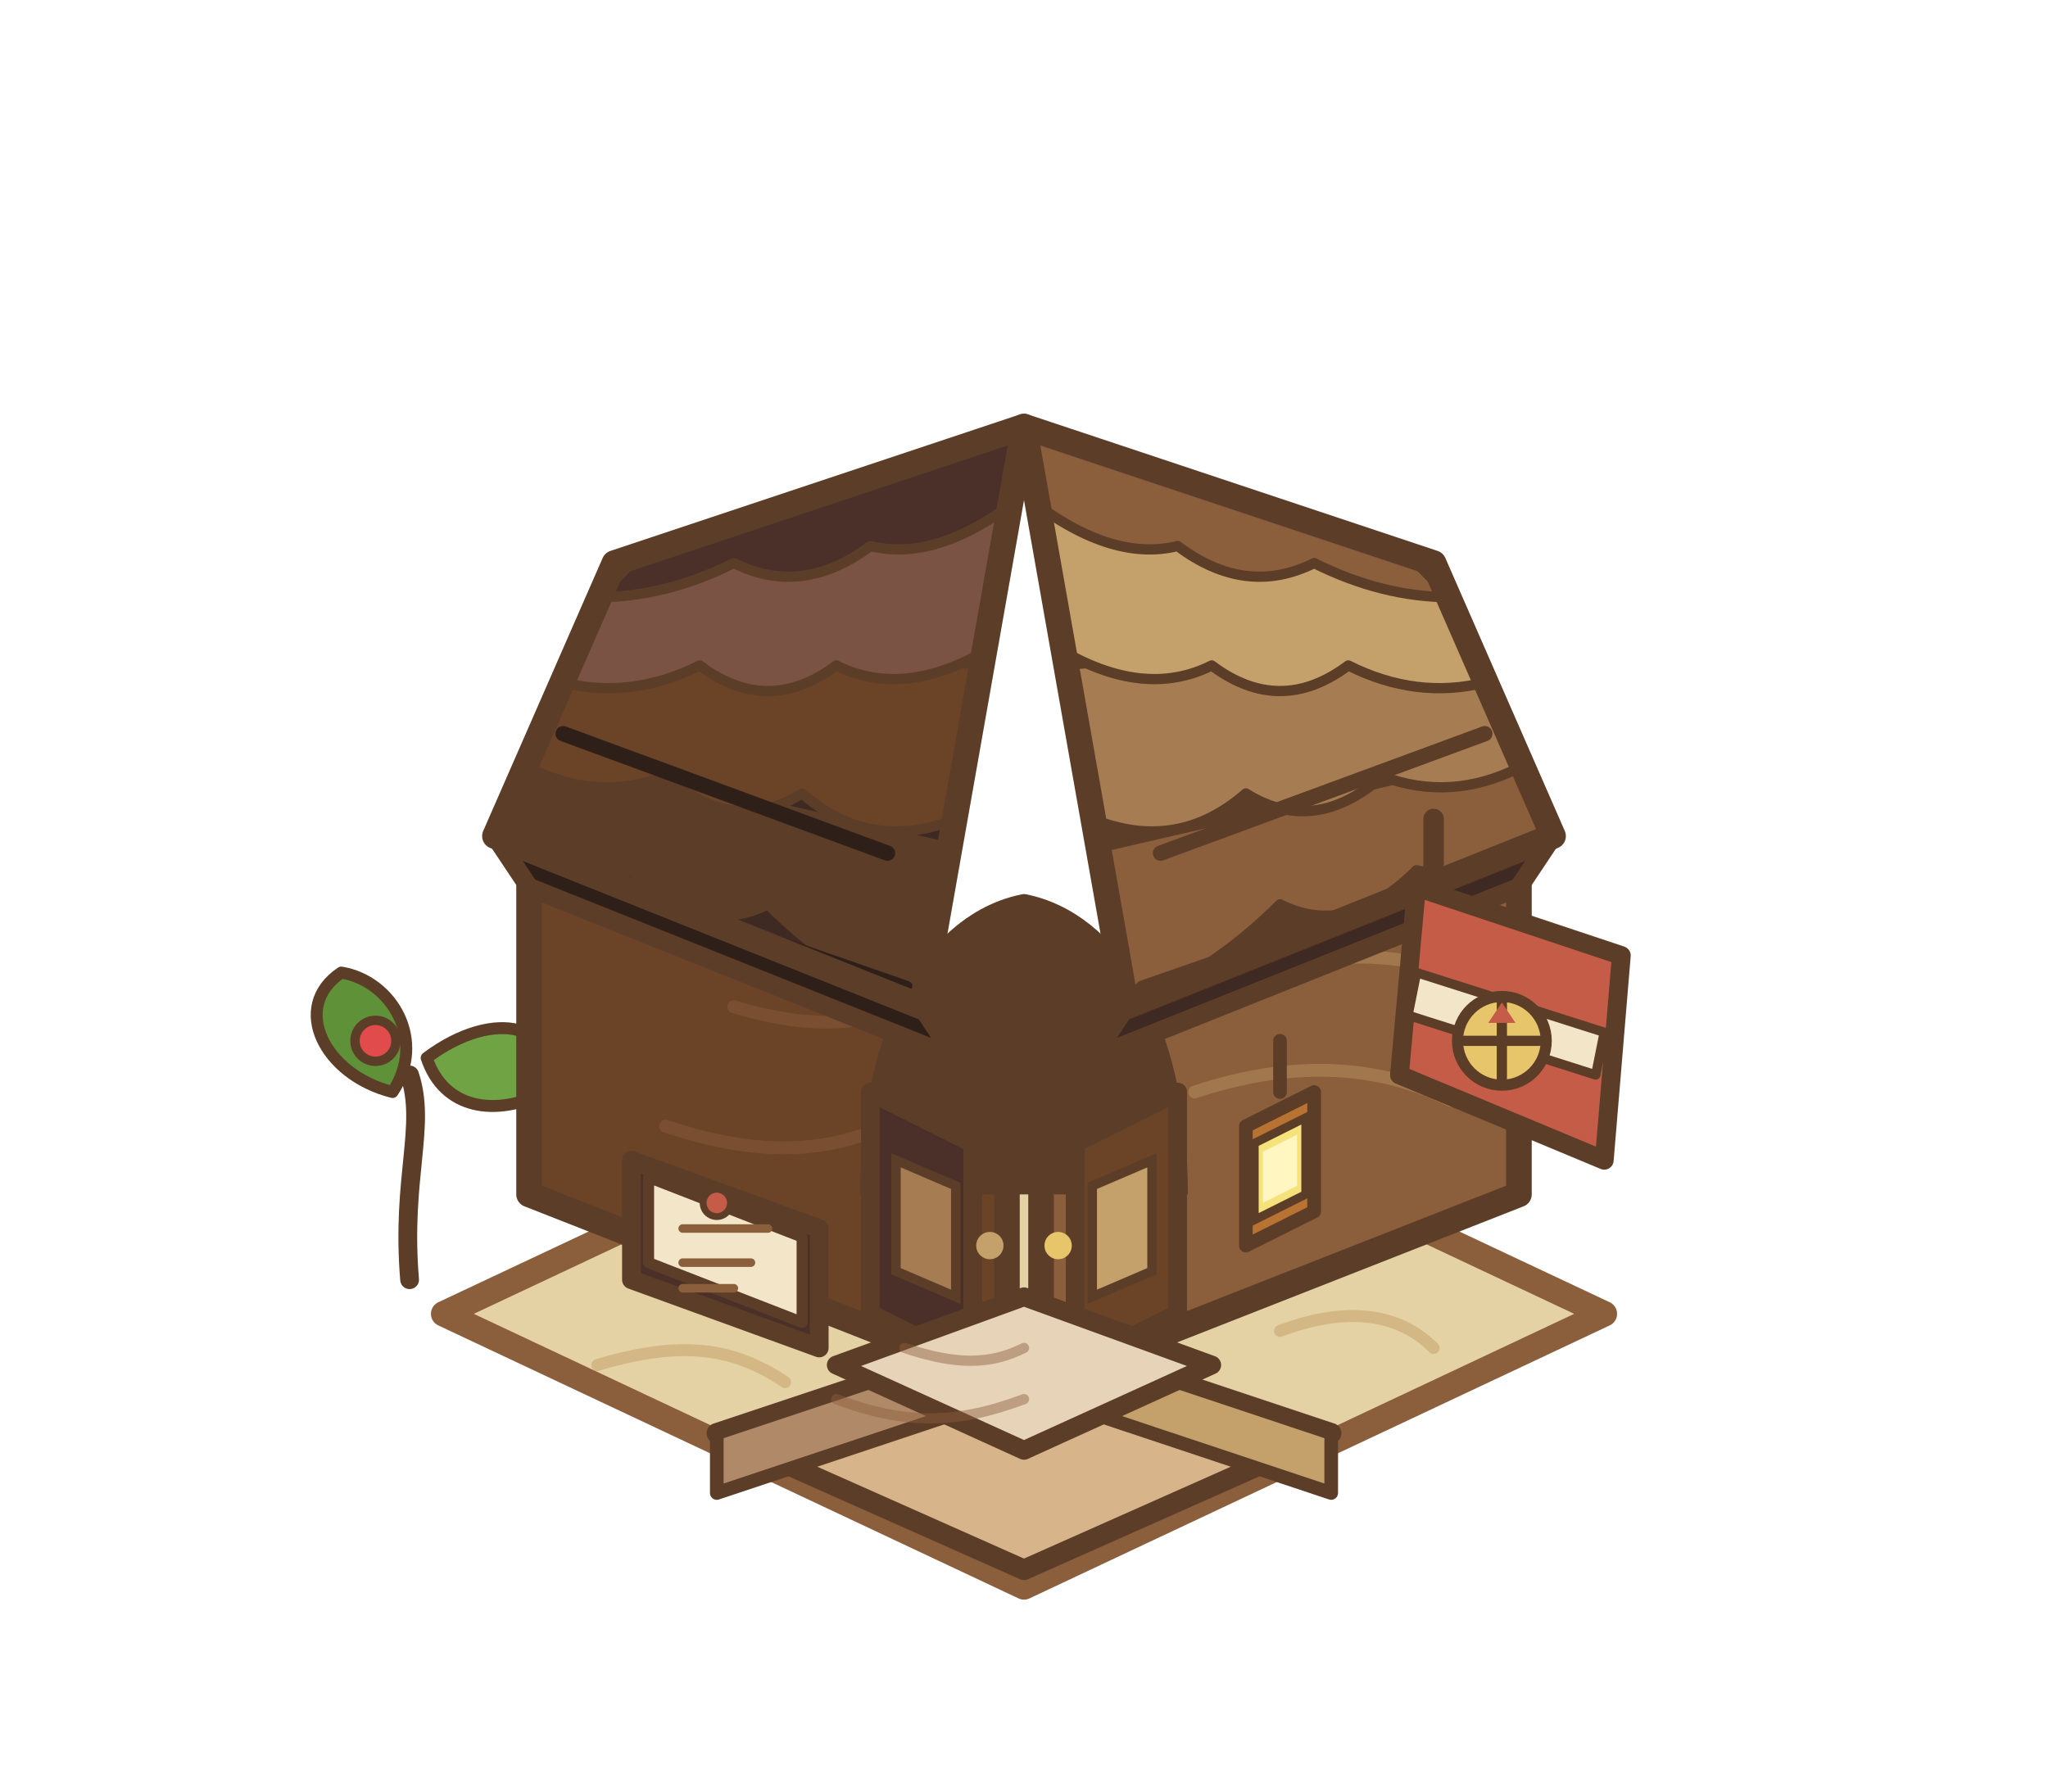
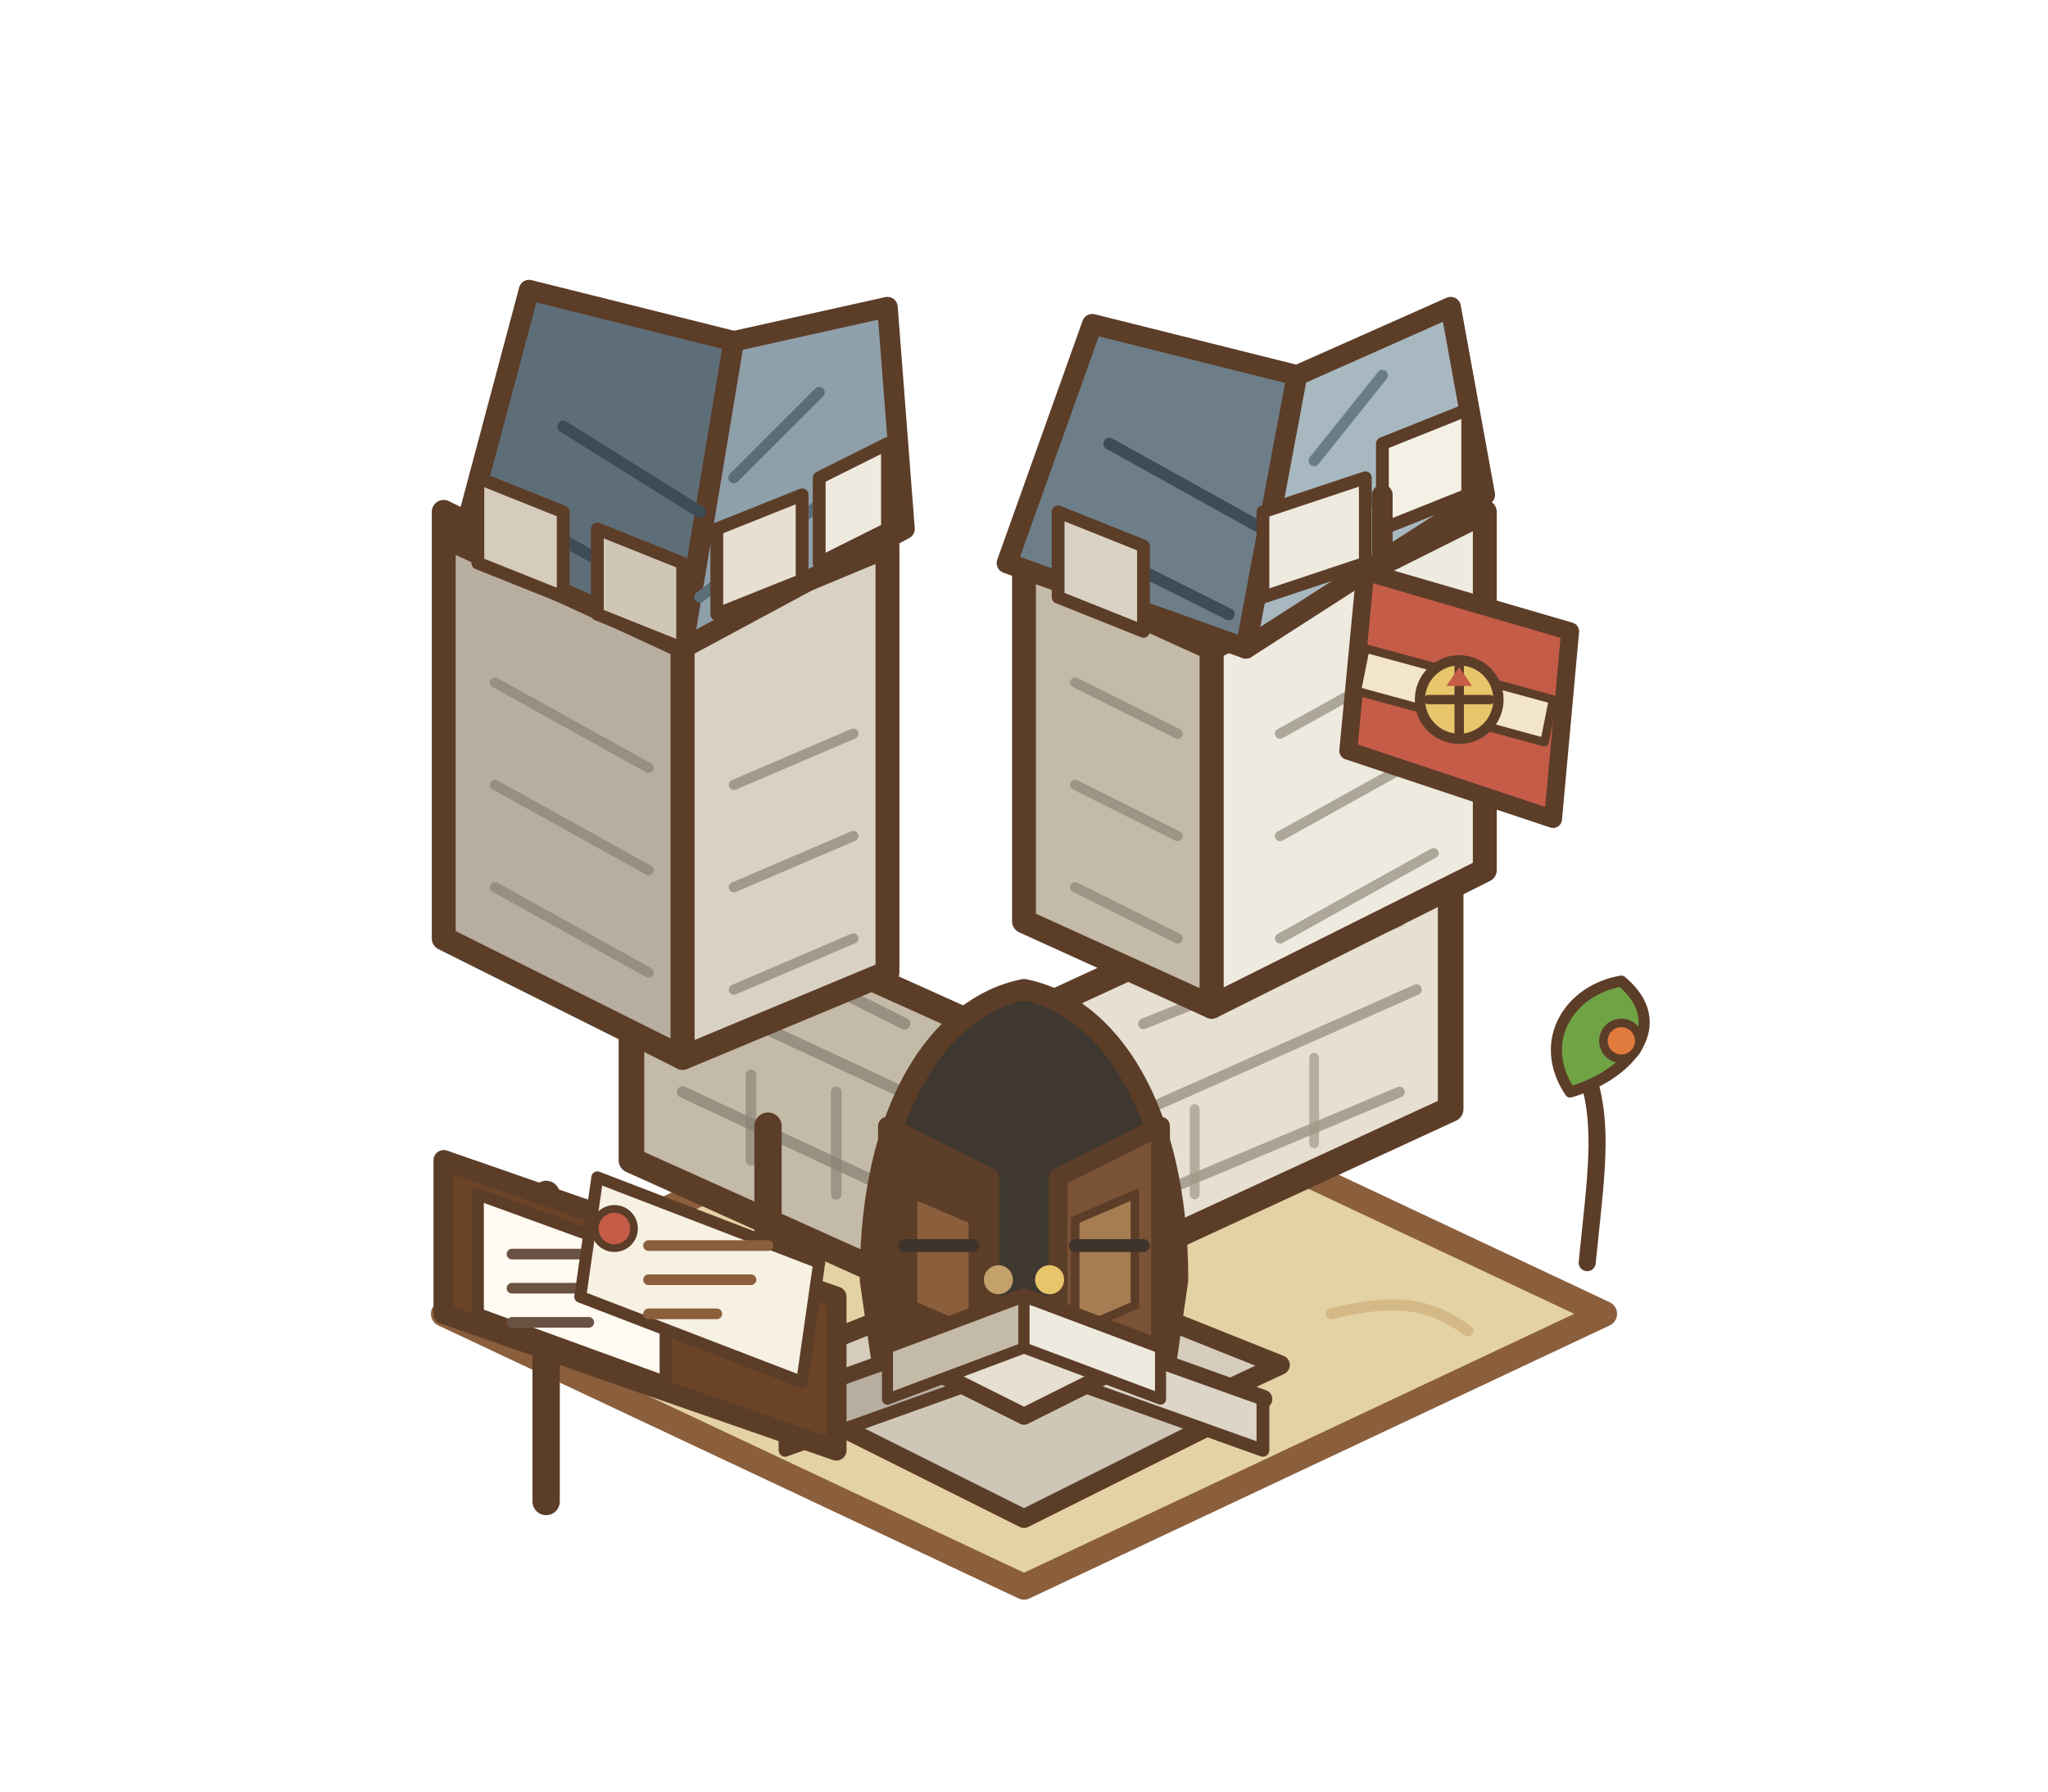
<svg xmlns="http://www.w3.org/2000/svg" viewBox="0 0 240 210" fill="none">
  <style>
    svg, svg * { pointer-events: none; }
-     .banner { transform-box: view-box; transform-origin: 168px 96px; animation: sway 3.6s ease-in-out infinite; }
-     .lamp { animation: breathe 2.8s ease-in-out infinite; }
+     .banner { transform-box: view-box; transform-origin: 162px 58px; animation: sway 3.6s ease-in-out infinite; }
+     .note { transform-box: fill-box; transform-origin: 10% 15%; animation: flutter 3.3s ease-in-out infinite; }
    @keyframes sway {
      0%, 100% { transform: rotate(-4deg); }
      50% { transform: rotate(5deg); }
    }
-     @keyframes breathe {
-       0%, 100% { opacity: .42; }
-       50% { opacity: 1; }
+     @keyframes flutter {
+       0%, 100% { transform: skewX(-4deg); }
+       50% { transform: skewX(5deg); }
    }
  </style>
  <polygon points="120,186 188,154 120,122 52,154" fill="#e4d2a4" stroke="#8b5e3c" stroke-width="3" stroke-linejoin="round" />
-   <path d="M70 160c10-3 16-2 22 2M150 156c8-3 14-2 18 2" stroke="#c4a06a" stroke-width="1.4" stroke-linecap="round" opacity=".55" />
+   <path d="M74 158c8-2 14-2 18 1M156 154c8-2 12-1 16 2" stroke="#c4a06a" stroke-width="1.3" stroke-linecap="round" opacity=".5" />
  <g>
-     <path d="M48 150c-1-12 2-18 0-24" stroke="#5c3d28" stroke-width="2.2" stroke-linecap="round" fill="none" />
-     <path d="M46 128c-8-2-12-10-6-14 6 1 10 8 6 14z" fill="#5f9238" stroke="#5c3d28" stroke-width="1.4" stroke-linejoin="round" />
-     <path d="M50 124c8-6 16-4 14 4-6 3-12 2-14-4z" fill="#6fa344" stroke="#5c3d28" stroke-width="1.4" stroke-linejoin="round" />
-     <circle cx="44" cy="122" r="2.4" fill="#e24b4b" stroke="#5c3d28" stroke-width="1.1" />
+     <path d="M186 148c1-10 2-16 0-22" stroke="#5c3d28" stroke-width="2" stroke-linecap="round" fill="none" />
+     <path d="M184 128c7-2 12-8 6-13-6 1-10 7-6 13z" fill="#6fa344" stroke="#5c3d28" stroke-width="1.3" stroke-linejoin="round" />
+     <circle cx="190" cy="122" r="2.1" fill="#e07a3d" stroke="#5c3d28" stroke-width="1" />
  </g>
-   <polygon points="118,162 62,140 62,98 118,120" fill="#6b4428" stroke="#5c3d28" stroke-width="3" stroke-linejoin="round" />
-   <polygon points="122,162 178,140 178,98 122,120" fill="#8b5e3c" stroke="#5c3d28" stroke-width="3" stroke-linejoin="round" />
-   <path d="M78 132c12 4 20 3 28-1M86 118c10 3 16 2 22-1" stroke="#8b5e3c" stroke-width="1.5" stroke-linecap="round" opacity=".45" />
-   <path d="M140 128c12-4 22-3 30 1M148 114c10-3 18-2 24 1" stroke="#c4a06a" stroke-width="1.5" stroke-linecap="round" opacity=".4" />
-   <polygon points="74,136 96,144 96,158 74,150" fill="#4a3028" stroke="#5c3d28" stroke-width="2.2" stroke-linejoin="round" />
-   <polygon points="76,138 94,145 94,155 76,148" fill="#f3e6c8" stroke="#5c3d28" stroke-width="1.3" stroke-linejoin="round" />
-   <path d="M80 144h10M80 148h8M80 151h6" stroke="#8b5e3c" stroke-width="1" stroke-linecap="round" />
-   <circle cx="84" cy="141" r="1.6" fill="#c45c48" stroke="#5c3d28" stroke-width="0.8" />
-   <path d="M102,140 C102,120 110,108 120,106 C130,108 138,120 138,140" fill="#5c3d28" stroke="#5c3d28" stroke-width="2.4" stroke-linejoin="round" />
-   <polygon points="114,160 102,154 102,128 114,134" fill="#4a3028" stroke="#5c3d28" stroke-width="2.2" stroke-linejoin="round" />
-   <polygon points="126,160 138,154 138,128 126,134" fill="#6b4428" stroke="#5c3d28" stroke-width="2.2" stroke-linejoin="round" />
-   <polygon points="112,152 105,149 105,136 112,139" fill="#a67c52" stroke="#5c3d28" stroke-width="1.1" />
-   <polygon points="128,152 135,149 135,136 128,139" fill="#c4a06a" stroke="#5c3d28" stroke-width="1.1" />
-   <circle cx="116" cy="146" r="1.6" fill="#c4a06a" />
-   <circle cx="124" cy="146" r="1.6" fill="#e7c56a" />
-   <polygon points="146,132 154,128 154,142 146,146" fill="#b87333" stroke="#5c3d28" stroke-width="1.6" stroke-linejoin="round" />
-   <polygon points="147,134 153,131 153,140 147,143" fill="#f6e27a" stroke="#5c3d28" stroke-width="1" />
-   <path class="lamp" d="M148,135 L152,133 L152,139 L148,141 Z" fill="#fff6c2" />
-   <path d="M150,128 v-6" stroke="#5c3d28" stroke-width="1.6" stroke-linecap="round" />
-   <polygon points="120,184 156,168 120,156 84,168" fill="#d7b48a" stroke="#5c3d28" stroke-width="2.4" stroke-linejoin="round" />
-   <polygon points="84,168 120,156 120,163 84,175" fill="#b08968" stroke="#5c3d28" stroke-width="1.6" stroke-linejoin="round" />
-   <polygon points="156,168 120,156 120,163 156,175" fill="#c4a06a" stroke="#5c3d28" stroke-width="1.6" stroke-linejoin="round" />
-   <polygon points="120,170 142,160 120,152 98,160" fill="#e6d3b8" stroke="#5c3d28" stroke-width="2.2" stroke-linejoin="round" />
-   <path d="M98 164c8 3 14 3 22 0M106 158c6 2 10 2 14 0" stroke="#8b5e3c" stroke-width="1.2" stroke-linecap="round" opacity=".45" />
-   <defs>
-     <clipPath id="gRoofL">
-       <path d="M58,98 L108,118 L120,50 L72,66 Z" />
-     </clipPath>
-     <clipPath id="gRoofR">
-       <path d="M182,98 L132,118 L120,50 L168,66 Z" />
-     </clipPath>
-   </defs>
-   <path d="M58,98 L108,118 L120,50 L72,66 Z" fill="#3e2a22" />
-   <path d="M182,98 L132,118 L120,50 L168,66 Z" fill="#5c3d28" />
-   <path d="M58,98 L108,118 L112,124 L62,104 Z" fill="#2e2018" />
-   <path d="M182,98 L132,118 L128,124 L178,104 Z" fill="#3e2a22" />
-   <g clip-path="url(#gRoofL)">
-     <path d="M58,98 Q66,104 74,102 Q82,110 90,106 Q98,114 108,118 L114,100 L62,88 Z" fill="#5c3d28" stroke="#5c3d28" stroke-width="1.2" stroke-linejoin="round" />
-     <path d="M62,90 Q70,94 78,91 Q86,98 94,93 Q102,100 112,96 L116,78 L66,74 Z" fill="#6b4428" stroke="#5c3d28" stroke-width="1.2" stroke-linejoin="round" />
-     <path d="M66,80 Q74,82 82,78 Q90,84 98,78 Q106,82 116,76 L120,58 L70,64 Z" fill="#7a5344" stroke="#5c3d28" stroke-width="1.2" stroke-linejoin="round" />
-     <path d="M70,70 Q78,70 86,66 Q94,70 102,64 Q110,66 120,58 L120,50 L74,66 Z" fill="#4a3028" stroke="#5c3d28" stroke-width="1.2" stroke-linejoin="round" />
-     <path d="M60,100 L106,116" stroke="#2e2018" stroke-width="2.2" stroke-linecap="round" />
-     <path d="M66,86 L104,100" stroke="#2e2018" stroke-width="1.8" stroke-linecap="round" />
+   <polygon points="120,174 150,160 120,148 90,160" fill="#d5ccbc" stroke="#5c3d28" stroke-width="2.3" stroke-linejoin="round" />
+   <path d="M104 166 L120 158 L136 166 M112 162 L120 158 L128 162" stroke="#8f8678" stroke-width="1.2" stroke-linecap="round" opacity=".7" />
+   <polygon points="114,154 74,136 74,102 114,120" fill="#c4baa8" stroke="#5c3d28" stroke-width="3" stroke-linejoin="round" />
+   <polygon points="118,154 170,130 170,96 118,120" fill="#e6dfd2" stroke="#5c3d28" stroke-width="3" stroke-linejoin="round" />
+   <path d="M80 128 L110 142 M80 116 L110 130 M82 108 L106 120" stroke="#8a8174" stroke-width="1.35" stroke-linecap="round" opacity=".75" />
+   <path d="M88 136 v-10 M98 140 v-12 M126 144 L164 128 M130 132 L166 116 M134 120 L164 108" stroke="#8a8174" stroke-width="1.25" stroke-linecap="round" opacity=".65" />
+   <path d="M140 140 v-10 M154 134 v-10" stroke="#a39888" stroke-width="1.15" stroke-linecap="round" opacity=".7" />
+   <polygon points="80,124 52,110 52,60 80,74" fill="#b7aea0" stroke="#5c3d28" stroke-width="2.8" stroke-linejoin="round" />
+   <polygon points="80,124 104,114 104,64 80,74" fill="#d9d2c4" stroke="#5c3d28" stroke-width="2.8" stroke-linejoin="round" />
+   <path d="M58 104 L76 114 M58 92 L76 102 M58 80 L76 90 M86 116 L100 110 M86 104 L100 98 M86 92 L100 86" stroke="#8a8174" stroke-width="1.2" stroke-linecap="round" opacity=".7" />
+   <polygon points="142,118 120,108 120,66 142,76" fill="#c4baa8" stroke="#5c3d28" stroke-width="2.8" stroke-linejoin="round" />
+   <polygon points="142,118 174,102 174,60 142,76" fill="#efeae0" stroke="#5c3d28" stroke-width="2.8" stroke-linejoin="round" />
+   <path d="M126 104 L138 110 M126 92 L138 98 M126 80 L138 86 M150 110 L168 100 M150 98 L168 88 M150 86 L168 76" stroke="#8a8174" stroke-width="1.2" stroke-linecap="round" opacity=".65" />
+   <path d="M54,64 L80,76 L86,40 L62,34 Z" fill="#5e6e78" stroke="#5c3d28" stroke-width="2.4" stroke-linejoin="round" />
+   <path d="M106,62 L80,76 L86,40 L104,36 Z" fill="#8ea0aa" stroke="#5c3d28" stroke-width="2.4" stroke-linejoin="round" />
+   <path d="M60,60 L78,70 M66,50 L82,60" stroke="#3e4c56" stroke-width="1.4" stroke-linecap="round" />
+   <path d="M100,56 L82,70 M96,46 L86,56" stroke="#5c6e78" stroke-width="1.3" stroke-linecap="round" />
+   <path d="M118,66 L146,76 L152,44 L128,38 Z" fill="#6d7e88" stroke="#5c3d28" stroke-width="2.4" stroke-linejoin="round" />
+   <path d="M174,58 L146,76 L152,44 L170,36 Z" fill="#a8b8c0" stroke="#5c3d28" stroke-width="2.4" stroke-linejoin="round" />
+   <path d="M124,62 L144,72 M130,52 L148,62" stroke="#3e4c56" stroke-width="1.4" stroke-linecap="round" />
+   <path d="M168,52 L148,70 M162,44 L154,54" stroke="#6a7c86" stroke-width="1.3" stroke-linecap="round" />
+   <polygon points="56,66 66,70 66,60 56,56" fill="#d5ccbc" stroke="#5c3d28" stroke-width="1.5" stroke-linejoin="round" />
+   <polygon points="70,72 80,76 80,66 70,62" fill="#cfc6b6" stroke="#5c3d28" stroke-width="1.5" stroke-linejoin="round" />
+   <polygon points="84,72 94,68 94,58 84,62" fill="#e6dfd2" stroke="#5c3d28" stroke-width="1.5" stroke-linejoin="round" />
+   <polygon points="96,66 104,62 104,52 96,56" fill="#efeae0" stroke="#5c3d28" stroke-width="1.5" stroke-linejoin="round" />
+   <polygon points="124,70 134,74 134,64 124,60" fill="#d9d2c4" stroke="#5c3d28" stroke-width="1.5" stroke-linejoin="round" />
+   <polygon points="148,70 160,66 160,56 148,60" fill="#efeae0" stroke="#5c3d28" stroke-width="1.5" stroke-linejoin="round" />
+   <polygon points="162,62 172,58 172,48 162,52" fill="#f4f0e6" stroke="#5c3d28" stroke-width="1.5" stroke-linejoin="round" />
+   <path d="M102,150 C102,130 110,118 120,116 C130,118 138,130 138,150 L136,164 L104,164 Z" fill="#3e3830" stroke="#5c3d28" stroke-width="2.5" stroke-linejoin="round" />
+   <polygon points="116,166 104,160 104,132 116,138" fill="#5c3d28" stroke="#5c3d28" stroke-width="2.2" stroke-linejoin="round" />
+   <polygon points="124,166 136,160 136,132 124,138" fill="#7a5236" stroke="#5c3d28" stroke-width="2.2" stroke-linejoin="round" />
+   <polygon points="114,156 107,153 107,140 114,143" fill="#8b5e3c" stroke="#5c3d28" stroke-width="1" />
+   <polygon points="126,156 133,153 133,140 126,143" fill="#a67c52" stroke="#5c3d28" stroke-width="1" />
+   <path d="M106 146 h8 M126 146 h8" stroke="#3e342c" stroke-width="1.5" stroke-linecap="round" />
+   <circle cx="117" cy="150" r="1.7" fill="#c4a06a" />
+   <circle cx="123" cy="150" r="1.7" fill="#e7c56a" />
+   <polygon points="120,178 148,164 120,154 92,164" fill="#cfc6b6" stroke="#5c3d28" stroke-width="2.2" stroke-linejoin="round" />
+   <polygon points="92,164 120,154 120,160 92,170" fill="#b7aea0" stroke="#5c3d28" stroke-width="1.5" stroke-linejoin="round" />
+   <polygon points="148,164 120,154 120,160 148,170" fill="#ddd6c8" stroke="#5c3d28" stroke-width="1.5" stroke-linejoin="round" />
+   <polygon points="120,166 136,158 120,152 104,158" fill="#e6dfd2" stroke="#5c3d28" stroke-width="2" stroke-linejoin="round" />
+   <polygon points="104,158 120,152 120,158 104,164" fill="#c4baa8" stroke="#5c3d28" stroke-width="1.3" stroke-linejoin="round" />
+   <polygon points="136,158 120,152 120,158 136,164" fill="#efeae0" stroke="#5c3d28" stroke-width="1.3" stroke-linejoin="round" />
+   <path d="M64,176 v-36" stroke="#5c3d28" stroke-width="3.2" stroke-linecap="round" />
+   <path d="M90,166 v-34" stroke="#5c3d28" stroke-width="3.2" stroke-linecap="round" />
+   <polygon points="52,136 98,152 98,170 52,154" fill="#6b4428" stroke="#5c3d28" stroke-width="2.4" stroke-linejoin="round" />
+   <polygon points="56,140 78,148 78,162 56,154" fill="#fffaf2" stroke="#5c3d28" stroke-width="1.4" stroke-linejoin="round" />
+   <path d="M60 147 h14 M60 151 h12 M60 155 h9" stroke="#6b5344" stroke-width="1.25" stroke-linecap="round" />
+   <g class="note">
+     <polygon points="70,138 96,148 94,162 68,152" fill="#f7f1e4" stroke="#5c3d28" stroke-width="1.4" stroke-linejoin="round" />
+     <path d="M76 146 h14 M76 150 h12 M76 154 h8" stroke="#8b5e3c" stroke-width="1.25" stroke-linecap="round" />
  </g>
-   <g clip-path="url(#gRoofR)">
-     <path d="M182,98 Q174,104 166,102 Q158,110 150,106 Q142,114 132,118 L126,100 L178,88 Z" fill="#8b5e3c" stroke="#5c3d28" stroke-width="1.2" stroke-linejoin="round" />
-     <path d="M178,90 Q170,94 162,91 Q154,98 146,93 Q138,100 128,96 L124,78 L174,74 Z" fill="#a67c52" stroke="#5c3d28" stroke-width="1.2" stroke-linejoin="round" />
-     <path d="M174,80 Q166,82 158,78 Q150,84 142,78 Q134,82 124,76 L120,58 L170,64 Z" fill="#c4a06a" stroke="#5c3d28" stroke-width="1.2" stroke-linejoin="round" />
-     <path d="M170,70 Q162,70 154,66 Q146,70 138,64 Q130,66 120,58 L120,50 L166,66 Z" fill="#8b5e3c" stroke="#5c3d28" stroke-width="1.2" stroke-linejoin="round" />
-     <path d="M180,100 L134,116" stroke="#5c3d28" stroke-width="2.2" stroke-linecap="round" />
-     <path d="M174,86 L136,100" stroke="#5c3d28" stroke-width="1.8" stroke-linecap="round" />
-   </g>
-   <path d="M58,98 L108,118 L120,50 L72,66 Z" fill="none" stroke="#5c3d28" stroke-width="3" stroke-linejoin="round" />
-   <path d="M182,98 L132,118 L120,50 L168,66 Z" fill="none" stroke="#5c3d28" stroke-width="3" stroke-linejoin="round" />
-   <path d="M58,98 L108,118 L112,124 L62,104 Z" fill="none" stroke="#5c3d28" stroke-width="2.2" stroke-linejoin="round" />
-   <path d="M182,98 L132,118 L128,124 L178,104 Z" fill="none" stroke="#5c3d28" stroke-width="2.2" stroke-linejoin="round" />
+   <circle cx="72" cy="144" r="2.3" fill="#c45c48" stroke="#5c3d28" stroke-width="0.9" />
  <g class="banner">
-     <path d="M168,96 v8" stroke="#5c3d28" stroke-width="2.4" stroke-linecap="round" />
-     <polygon points="166,104 190,112 188,136 164,126" fill="#c45c48" stroke="#5c3d28" stroke-width="2.2" stroke-linejoin="round" />
-     <polygon points="166,114 188,121 187,126 165,119" fill="#f3e6c8" stroke="#5c3d28" stroke-width="1.1" stroke-linejoin="round" />
-     <circle cx="176" cy="122" r="5.2" fill="#e7c56a" stroke="#5c3d28" stroke-width="1.3" />
-     <path d="M176 117.5v9M171.6 122h8.8" stroke="#5c3d28" stroke-width="1.2" stroke-linecap="round" />
-     <path d="M176 117.5l1.6 2.4h-3.2z" fill="#c45c48" />
+     <path d="M162,58 v9" stroke="#5c3d28" stroke-width="2.4" stroke-linecap="round" />
+     <polygon points="160,67 184,74 182,96 158,88" fill="#c45c48" stroke="#5c3d28" stroke-width="2.1" stroke-linejoin="round" />
+     <polygon points="160,76 182,82 181,87 159,81" fill="#f3e6c8" stroke="#5c3d28" stroke-width="1" stroke-linejoin="round" />
+     <circle cx="171" cy="82" r="4.6" fill="#e7c56a" stroke="#5c3d28" stroke-width="1.2" />
+     <path d="M171 78.2 v7.6 M167.4 82 h7.2" stroke="#5c3d28" stroke-width="1.1" stroke-linecap="round" />
+     <path d="M171 78.2 l1.5 2.2 h-3z" fill="#c45c48" />
  </g>
</svg>
